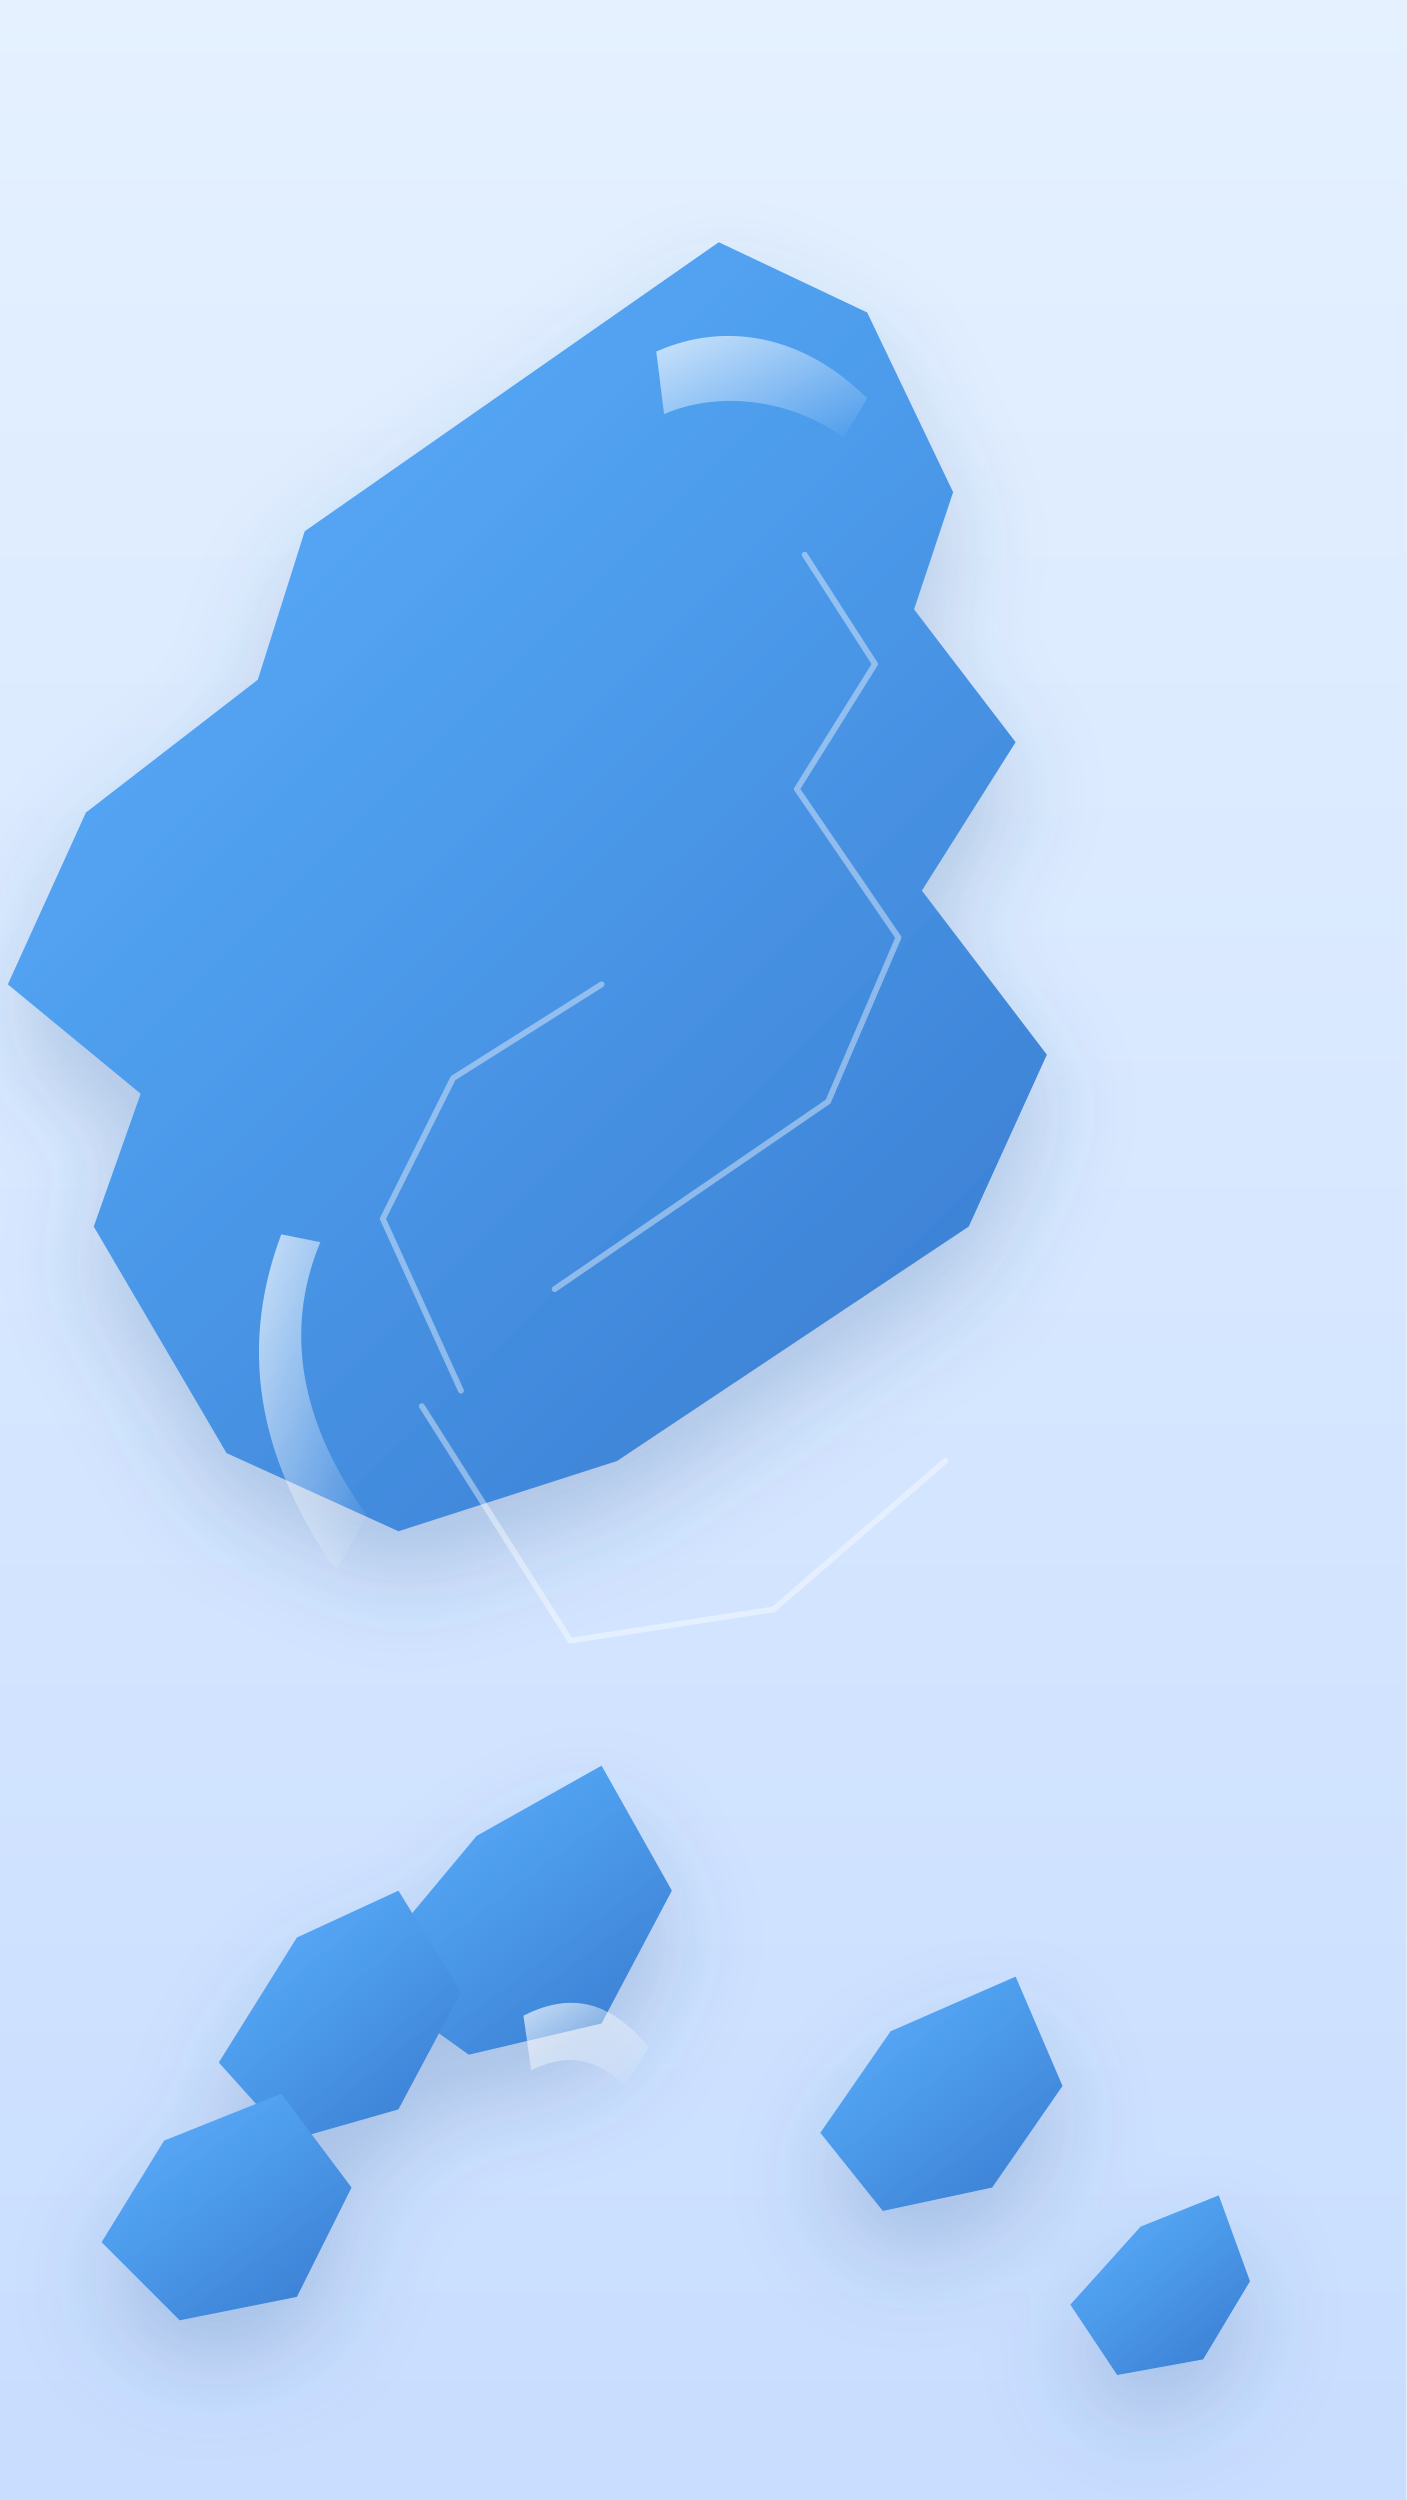
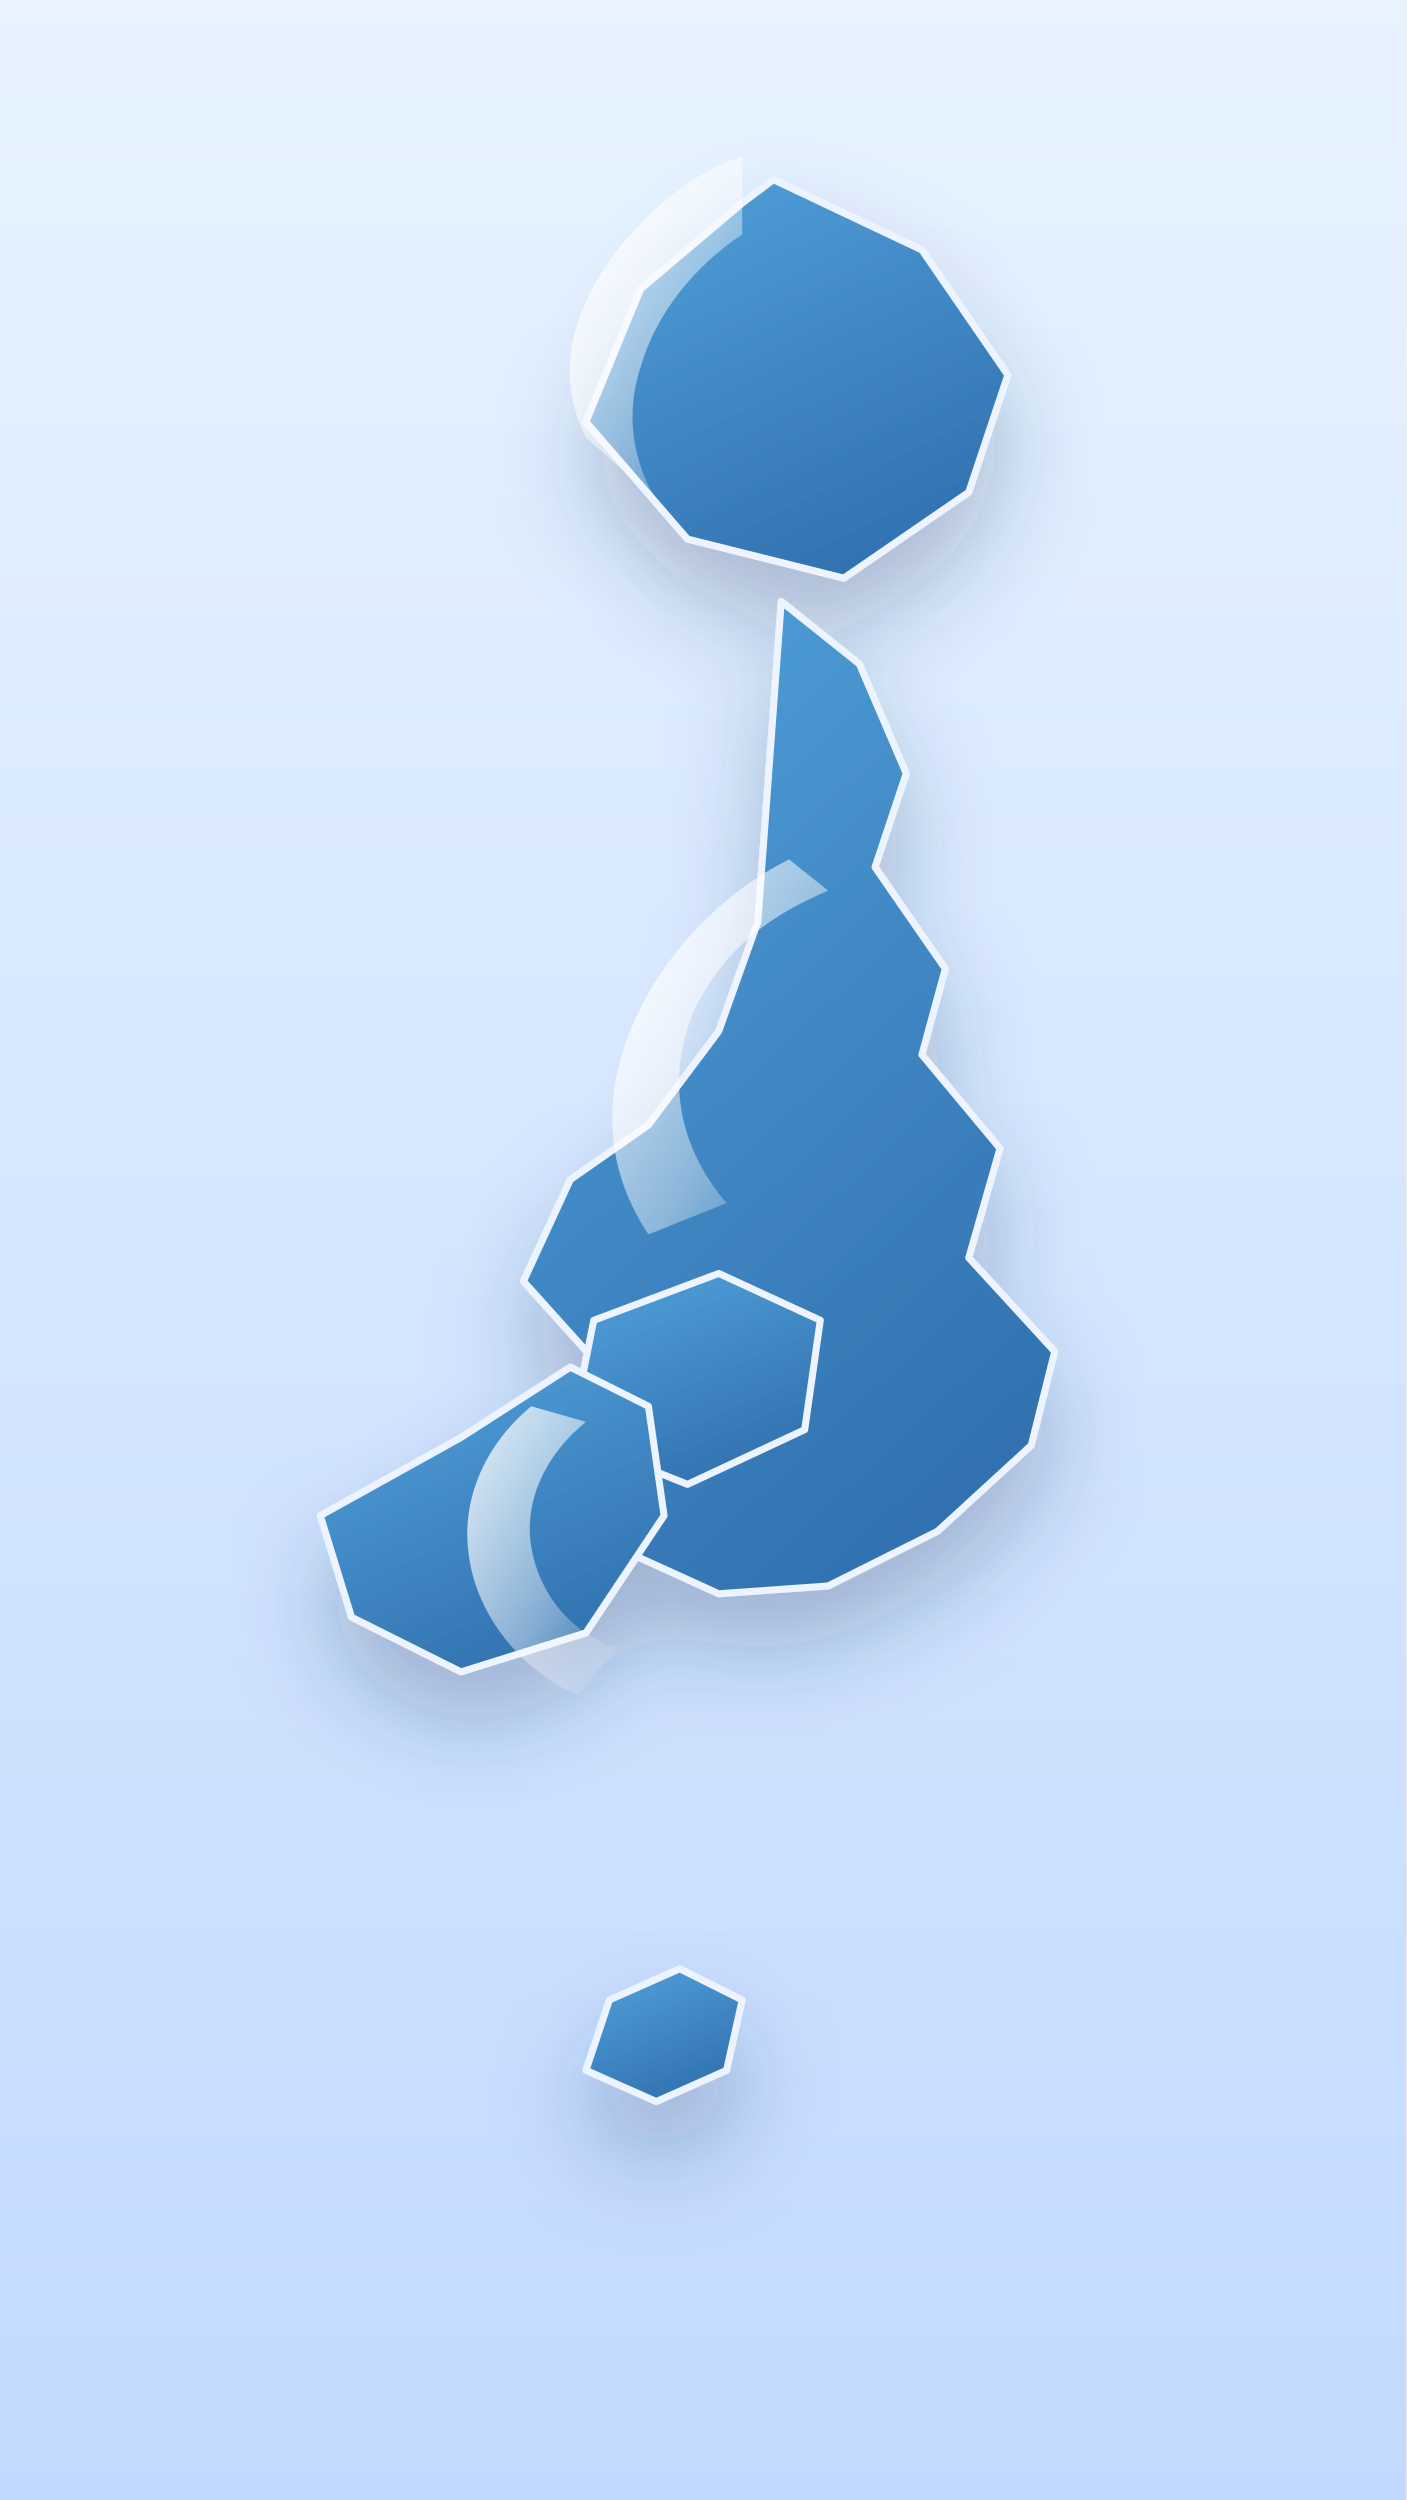
<svg xmlns="http://www.w3.org/2000/svg" viewBox="0 0 360 640" role="img" aria-labelledby="title desc">
  <defs>
    <linearGradient id="sea" x1="0" y1="0" x2="0" y2="1">
-       <stop offset="0" stop-color="#e5f1ff" />
-       <stop offset="1" stop-color="#c8ddff" />
+       <stop offset="0" stop-color="#e7f3ff" />
+       <stop offset="1" stop-color="#c2d9ff" />
    </linearGradient>
-     <linearGradient id="land" x1="0" y1="0" x2="0.8" y2="1">
-       <stop offset="0" stop-color="#5fb0ff" />
-       <stop offset="0.45" stop-color="#4e9ded" />
-       <stop offset="1" stop-color="#3b7fd3" />
+     <linearGradient id="land" x1="0.25" y1="0" x2="0.75" y2="1">
+       <stop offset="0" stop-color="#4f9ed8" />
+       <stop offset="0.5" stop-color="#3f86c2" />
+       <stop offset="1" stop-color="#2f6fae" />
    </linearGradient>
-     <linearGradient id="highlight" x1="0" y1="0" x2="1" y2="1">
-       <stop offset="0" stop-color="rgba(255,255,255,0.7)" />
+     <linearGradient id="shine" x1="0" y1="0" x2="1" y2="1">
+       <stop offset="0" stop-color="rgba(255,255,255,0.85)" />
+       <stop offset="0.6" stop-color="rgba(255,255,255,0.4)" />
      <stop offset="1" stop-color="rgba(255,255,255,0)" />
    </linearGradient>
-     <filter id="shadow" x="-15%" y="-15%" width="130%" height="130%">
-       <feDropShadow dx="0" dy="12" stdDeviation="12" flood-color="#365c93" flood-opacity="0.25" />
+     <filter id="shadow" x="-12%" y="-12%" width="124%" height="124%">
+       <feDropShadow dx="0" dy="14" stdDeviation="12" flood-color="#1b3b62" flood-opacity="0.28" />
    </filter>
  </defs>
-   <rect x="0" y="0" width="360" height="640" fill="url(#sea)" />
-   <g filter="url(#shadow)">
-     <path fill="url(#land)" d="M184 62l38 18 22 46-10 30 26 34-24 38 32 42-20 44-90 60-56 18-44-20-34-58 12-34-34-28 20-44 44-34 12-38z" />
-     <path fill="url(#land)" d="M122 470l32-18 18 32-18 34-34 8-28-20z" />
-     <path fill="url(#land)" d="M228 520l32-14 12 28-18 26-28 6-16-20z" />
-     <path fill="url(#land)" d="M76 496l26-12 16 26-16 30-28 8-18-20z" />
-     <path fill="url(#land)" d="M42 548l30-12 18 24-14 28-30 6-20-20z" />
-     <path fill="url(#land)" d="M292 570l20-8 8 22-12 20-22 4-12-18z" />
+   <rect width="360" height="640" fill="url(#sea)" />
+   <g filter="url(#shadow)" fill="url(#land)" stroke="#edf4ff" stroke-width="1.8" stroke-linejoin="round" stroke-linecap="round">
+     <path d="M198 46 236 64 258 96 248 126 216 148 176 138 150 108 164 74 190 52z" />
+     <path d="M200 154 220 170 232 198 224 222 242 248 236 270 256 294 248 322 270 346 264 370 240 392 212 406 184 408 162 398 148 374 152 348 134 328 146 302 166 288 184 264 194 236z" />
+     <path d="M152 338 184 326 210 338 206 366 176 380 146 368z" />
+     <path d="M118 368 146 350 166 360 170 388 150 418 118 428 90 414 82 388z" />
+     <path d="M156 512 174 504 190 512 186 530 168 538 150 530z" />
  </g>
-   <g fill="url(#highlight)">
-     <path d="M168 90c18-8 38-4 54 12l-6 10c-14-10-32-12-46-6z" />
-     <path d="M82 318c-10 24-4 48 12 70l-8 14c-18-26-26-54-14-86z" />
-     <path d="M134 516c12-6 22-4 32 8l-6 10c-8-8-16-8-24-4z" />
-   </g>
-   <g stroke="#ffffff" stroke-width="1.5" stroke-linecap="round" stroke-linejoin="round">
-     <path fill="none" opacity="0.4" d="M206 142l18 28-20 32 26 38-18 42-70 48" />
-     <path fill="none" opacity="0.4" d="M154 252l-38 24-18 36 20 44" />
-     <path fill="none" opacity="0.4" d="M108 360l38 60 52-8 44-38" />
+   <g fill="url(#shine)">
+     <path d="M190 60c-12 8-22 20-26 34-4 12-2 24 4 34l-18-16c-8-16-4-32 8-48 10-12 20-20 32-24z" />
+     <path d="M178 258c-8 18-4 36 8 50l-20 8c-12-18-12-38-2-58 8-16 22-30 38-38l10 8c-14 6-26 14-34 30z" />
+     <path d="M150 364c-10 8-16 20-14 32 2 12 10 22 22 26l-10 12c-14-6-26-20-28-36-2-14 4-28 16-38z" />
  </g>
</svg>
